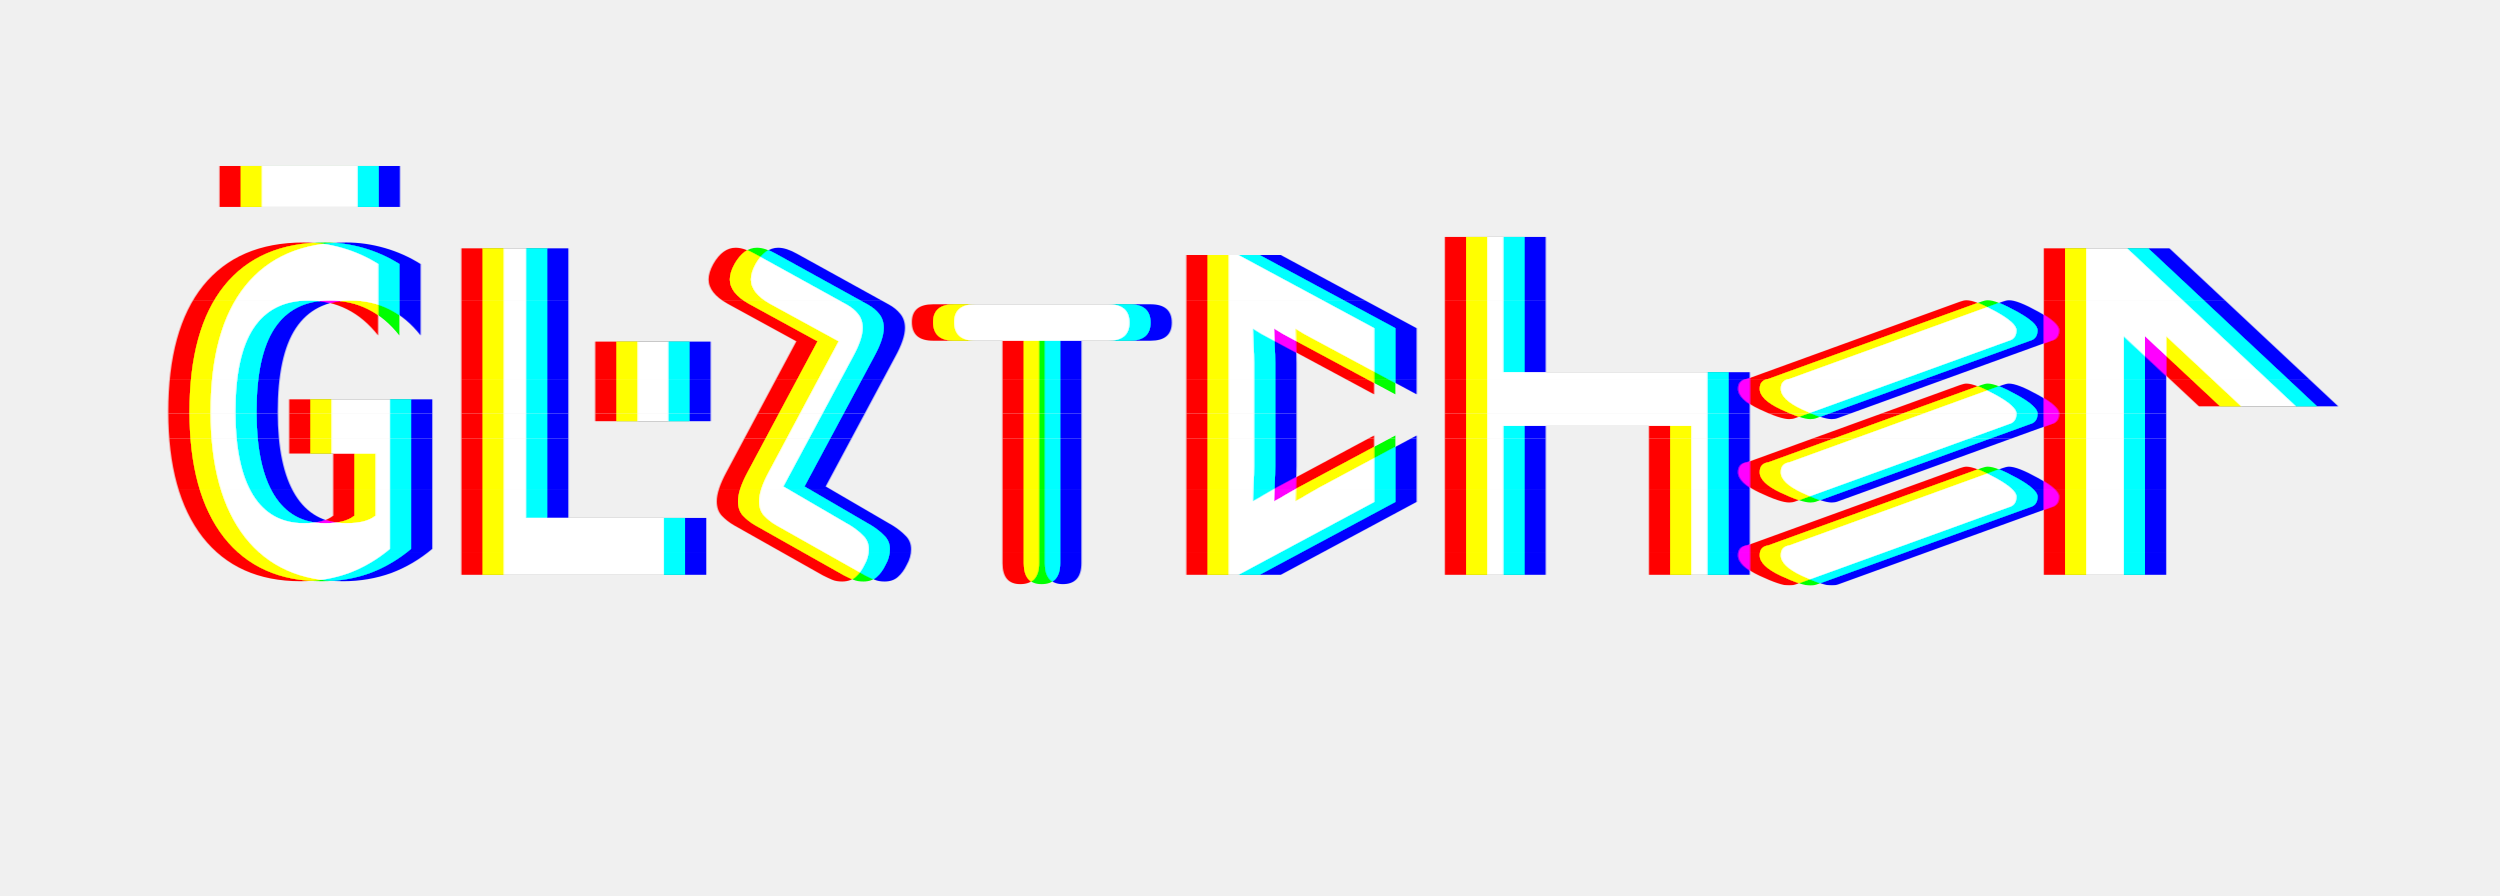
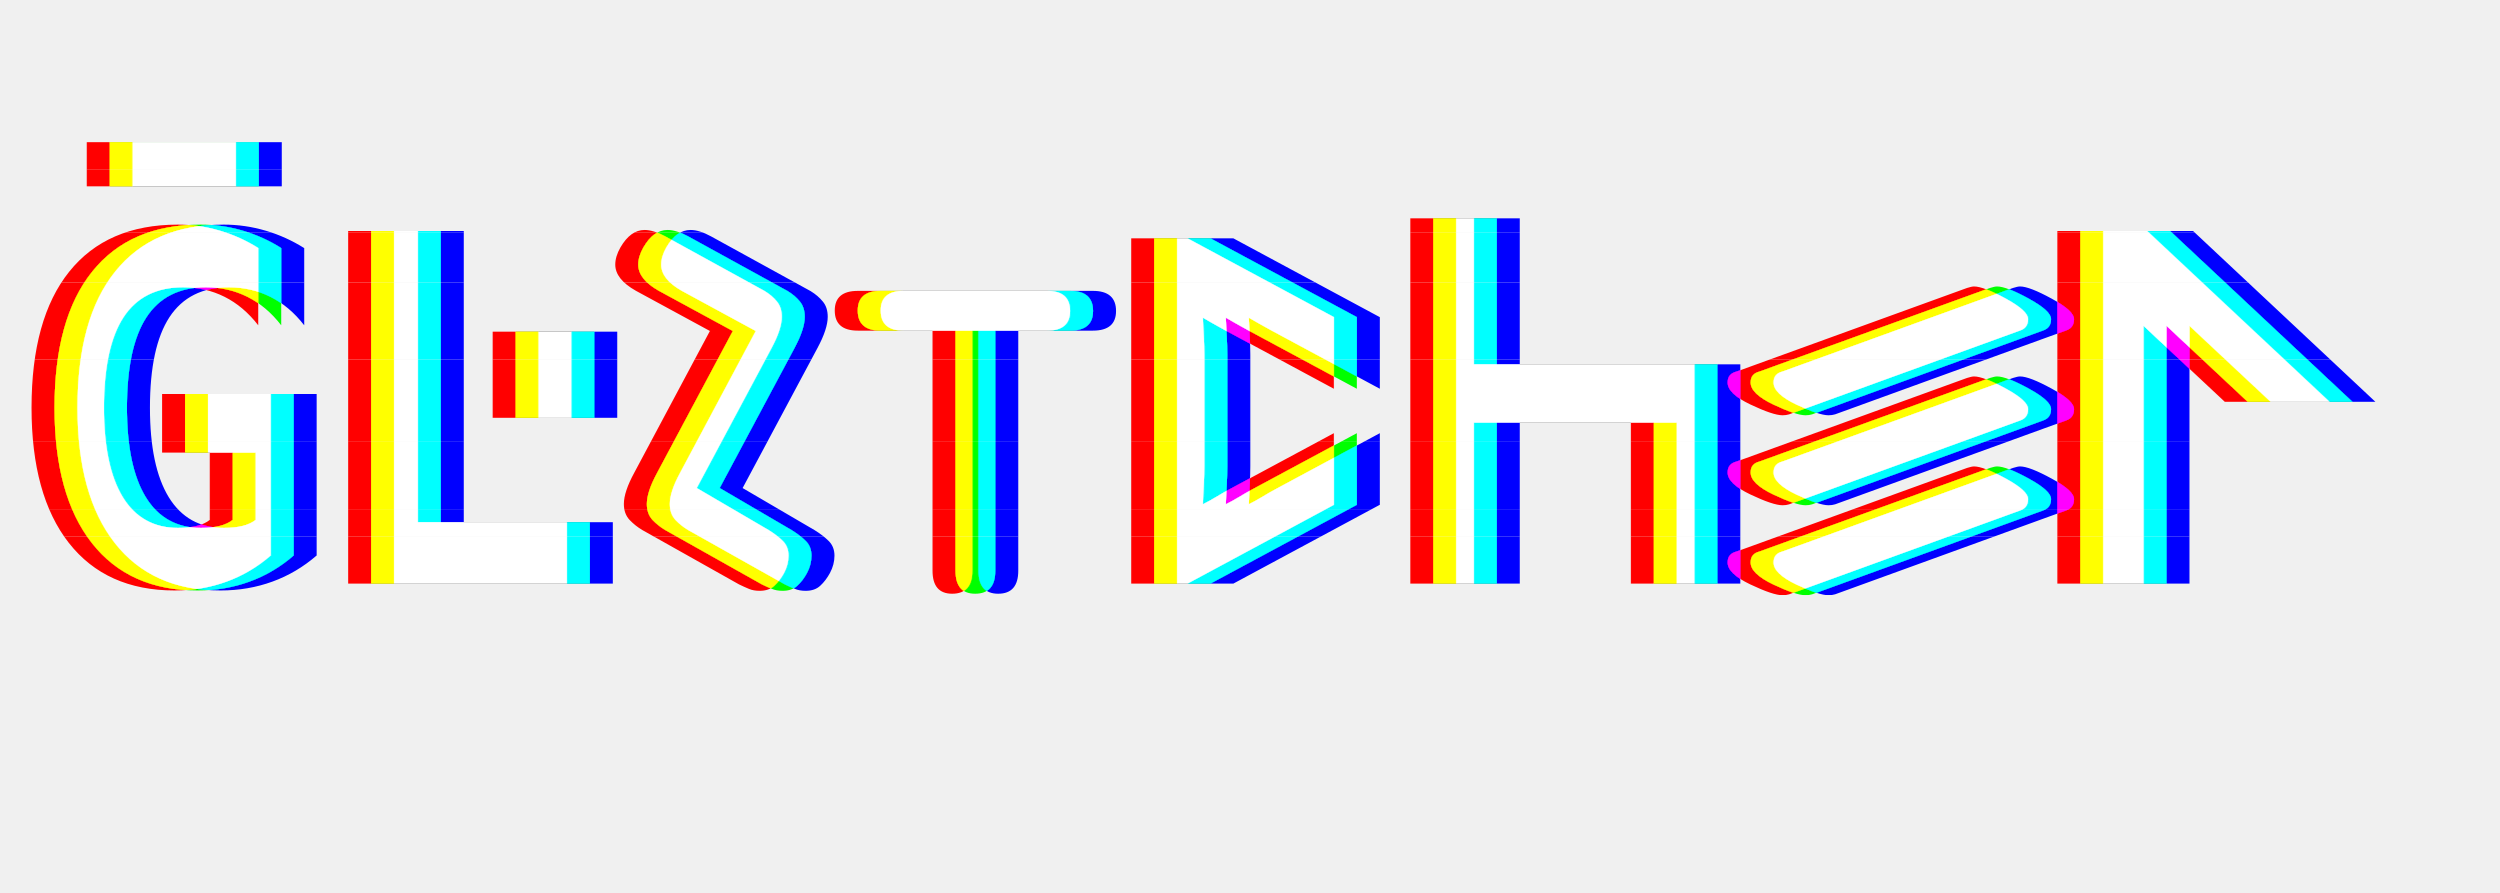
- <svg xmlns="http://www.w3.org/2000/svg" width="133.994px" height="48px" viewBox="0 0 133.994 48">
-   <text filter="url(#glitch)" fill="#FFFFFF" font-family="monospace, serif" font-weight="bolder" font-size="24" text-anchor="middle" dominant-baseline="middle" x="50%" y="50%">ḠĿ𐪌𐌕ꛕ𖩘꠵ⵤ</text>
+ <svg xmlns="http://www.w3.org/2000/svg" width="336px" height="120px" viewBox="0 0 336 120">
+   <text filter="url(#glitch)" fill="#FFFFFF" font-family="monospace, serif" font-weight="bolder" font-size="65" text-anchor="middle" dominant-baseline="middle" x="48%" y="50%">ḠĿ𐪌𐌕ꛕ𖩘꠵ⵤ</text>
  <defs>
    <filter id="glitch" primitiveUnits="objectBoundingBox" x="-10%" y="0%" width="120%" height="100%">
      <feColorMatrix in="SourceGraphic" result="red" type="matrix" values="1 0 0 0 0 0 0 0 0 0 0 0 0 0 0 0 0 0 1 0" />
      <feColorMatrix in="SourceGraphic" result="green" type="matrix" values="0 0 0 0 0 0 1 0 0 0 0 0 0 0 0 0 0 0 1 0" />
      <feColorMatrix in="SourceGraphic" result="blue" type="matrix" values="0 0 0 0 0 0 0 0 0 0 0 0 1 0 0 0 0 0 1 0" />
      <feOffset in="red" result="red-shifted" dx="-0.01" dy="0">
-         <animate attributeName="dx" keyTimes="0;0.098;0.276;0.393;0.42;0.45;0.876;1" values="0.009;0.001;0.002;0.012;0.01;0.002;0.004;0.011" begin="0" dur="6.2s" calcMode="discrete" repeatCount="indefinite" fill="freeze" />
-         <animate attributeName="dy" keyTimes="0;0.098;0.276;0.393;0.42;0.45;0.876;1" values="0.009;0.001;0.002;0.012;0.01;0.002;0.004;0.011" begin="0" dur="6.2s" calcMode="discrete" repeatCount="indefinite" fill="freeze" />
+         <animate attributeName="dx" keyTimes="0;0.088;0.227;0.249;0.251;0.335;0.927;1" values="0.003;0.027;0.017;0.017;0.004;0.029;0.004;0.028" begin="0" dur="5s" calcMode="discrete" repeatCount="indefinite" fill="freeze" />
+         <animate attributeName="dy" keyTimes="0;0.088;0.227;0.249;0.251;0.335;0.927;1" values="0.003;0.027;0.017;0.017;0.004;0.029;0.004;0.028" begin="0" dur="5s" calcMode="discrete" repeatCount="indefinite" fill="freeze" />
      </feOffset>
      <feOffset in="blue" result="blue-shifted" dx="0.01" dy="0">
-         <animate attributeName="dx" keyTimes="0;0.311;0.344;0.446;0.86;0.862;0.955;1" values="0.005;0.011;0.009;0.009;0.004;0.004;0.008;0.003" begin="0" dur="6.82s" calcMode="discrete" repeatCount="indefinite" fill="freeze" />
-         <animate attributeName="dy" keyTimes="0;0.311;0.344;0.446;0.86;0.862;0.955;1" values="0.005;0.011;0.009;0.009;0.004;0.004;0.008;0.003" begin="0" dur="6.82s" calcMode="discrete" repeatCount="indefinite" fill="freeze" />
+         <animate attributeName="dx" keyTimes="0;0.125;0.218;0.251;0.305;0.634;0.842;1" values="0.026;0.028;0.014;0.001;0.004;0.005;0.004;0.011" begin="0" dur="5.5s" calcMode="discrete" repeatCount="indefinite" fill="freeze" />
+         <animate attributeName="dy" keyTimes="0;0.125;0.218;0.251;0.305;0.634;0.842;1" values="0.026;0.028;0.014;0.001;0.004;0.005;0.004;0.011" begin="0" dur="5.5s" calcMode="discrete" repeatCount="indefinite" fill="freeze" />
      </feOffset>
      <feBlend mode="screen" in="red-shifted" in2="green" result="red-green" />
      <feBlend mode="screen" in="red-green" in2="blue-shifted" result="blended" />
-       <feOffset in="blended" dx="0" dy="0" y="0%" height="13%" result="slice_0">
-         <animate attributeName="dx" keyTimes="0;0.399;0.437;0.438;0.529;0.598;0.698;1" values="0.041;0.04;0.02;0.007;0.027;0.035;0.041;0.001" begin="0s" dur="1.54s" calcMode="discrete" repeatCount="indefinite" fill="freeze" />
-         <animate attributeName="dy" keyTimes="0;0.399;0.437;0.438;0.529;0.598;0.698;1" values="0.041;0.04;0.02;0.007;0.027;0.035;0.041;0.001" begin="0s" dur="1.54s" calcMode="discrete" repeatCount="indefinite" fill="freeze" />
+       <feOffset in="blended" dx="0" dy="0" y="0%" height="6%" result="slice_0">
+         <animate attributeName="dx" keyTimes="0;0.265;0.424;0.573;0.793;0.863;0.96;1" values="0.019;0.014;0.026;0.002;0.009;0.024;0.004;0.017" begin="0s" dur="6.251s" calcMode="discrete" repeatCount="indefinite" fill="freeze" />
+         <animate attributeName="dy" keyTimes="0;0.265;0.424;0.573;0.793;0.863;0.96;1" values="0.019;0.014;0.026;0.002;0.009;0.024;0.004;0.017" begin="0s" dur="6.251s" calcMode="discrete" repeatCount="indefinite" fill="freeze" />
      </feOffset>
-       <feOffset in="blended" dx="0" dy="0" y="13%" height="19%" result="slice_1">
-         <animate attributeName="dx" keyTimes="0;0.482;0.554;0.658;0.935;0.943;0.998;1" values="0.009;0.04;0.031;0.037;0.037;0.001;0.034;0.005" begin="0s" dur="1.57s" calcMode="discrete" repeatCount="indefinite" fill="freeze" />
-         <animate attributeName="dy" keyTimes="0;0.482;0.554;0.658;0.935;0.943;0.998;1" values="0.009;0.04;0.031;0.037;0.037;0.001;0.034;0.005" begin="0s" dur="1.57s" calcMode="discrete" repeatCount="indefinite" fill="freeze" />
+       <feOffset in="blended" dx="0" dy="0" y="6%" height="14%" result="slice_1">
+         <animate attributeName="dx" keyTimes="0;0.299;0.37;0.643;0.757;0.867;0.872;1" values="0.018;0.019;0.005;0.019;0.022;0.013;0.023;0.028" begin="0s" dur="5.963s" calcMode="discrete" repeatCount="indefinite" fill="freeze" />
+         <animate attributeName="dy" keyTimes="0;0.299;0.37;0.643;0.757;0.867;0.872;1" values="0.018;0.019;0.005;0.019;0.022;0.013;0.023;0.028" begin="0s" dur="5.963s" calcMode="discrete" repeatCount="indefinite" fill="freeze" />
      </feOffset>
-       <feOffset in="blended" dx="0" dy="0" y="32%" height="19%" result="slice_2">
-         <animate attributeName="dx" keyTimes="0;0.138;0.216;0.498;0.567;0.65;0.844;1" values="0.009;0.022;0.019;0.004;0.024;0.013;0.017;0.008" begin="0s" dur="1.7s" calcMode="discrete" repeatCount="indefinite" fill="freeze" />
-         <animate attributeName="dy" keyTimes="0;0.138;0.216;0.498;0.567;0.65;0.844;1" values="0.009;0.022;0.019;0.004;0.024;0.013;0.017;0.008" begin="0s" dur="1.7s" calcMode="discrete" repeatCount="indefinite" fill="freeze" />
+       <feOffset in="blended" dx="0" dy="0" y="20%" height="11%" result="slice_2">
+         <animate attributeName="dx" keyTimes="0;0.315;0.439;0.589;0.743;0.854;0.996;1" values="0.02;0.017;0.001;0.008;0.013;0.028;0.013;0.023" begin="0s" dur="5.373s" calcMode="discrete" repeatCount="indefinite" fill="freeze" />
+         <animate attributeName="dy" keyTimes="0;0.315;0.439;0.589;0.743;0.854;0.996;1" values="0.02;0.017;0.001;0.008;0.013;0.028;0.013;0.023" begin="0s" dur="5.373s" calcMode="discrete" repeatCount="indefinite" fill="freeze" />
      </feOffset>
-       <feOffset in="blended" dx="0" dy="0" y="51%" height="8%" result="slice_3">
-         <animate attributeName="dx" keyTimes="0;0.208;0.377;0.514;0.625;0.787;0.926;1" values="0.041;0.01;0.022;0.034;0.005;0.008;0.025;0.01" begin="0s" dur="1.31s" calcMode="discrete" repeatCount="indefinite" fill="freeze" />
-         <animate attributeName="dy" keyTimes="0;0.208;0.377;0.514;0.625;0.787;0.926;1" values="0.041;0.01;0.022;0.034;0.005;0.008;0.025;0.01" begin="0s" dur="1.31s" calcMode="discrete" repeatCount="indefinite" fill="freeze" />
+       <feOffset in="blended" dx="0" dy="0" y="31%" height="17%" result="slice_3">
+         <animate attributeName="dx" keyTimes="0;0.085;0.207;0.305;0.395;0.725;0.833;1" values="0.027;0.004;0.029;0.013;0.019;0.003;0.026;0.011" begin="0s" dur="6.641s" calcMode="discrete" repeatCount="indefinite" fill="freeze" />
+         <animate attributeName="dy" keyTimes="0;0.085;0.207;0.305;0.395;0.725;0.833;1" values="0.027;0.004;0.029;0.013;0.019;0.003;0.026;0.011" begin="0s" dur="6.641s" calcMode="discrete" repeatCount="indefinite" fill="freeze" />
      </feOffset>
-       <feOffset in="blended" dx="0" dy="0" y="59%" height="6%" result="slice_4">
-         <animate attributeName="dx" keyTimes="0;0.108;0.126;0.137;0.438;0.55;0.964;1" values="0.033;0.03;0.004;0.017;0.007;0.035;0.027;0.019" begin="0s" dur="1.61s" calcMode="discrete" repeatCount="indefinite" fill="freeze" />
-         <animate attributeName="dy" keyTimes="0;0.108;0.126;0.137;0.438;0.55;0.964;1" values="0.033;0.03;0.004;0.017;0.007;0.035;0.027;0.019" begin="0s" dur="1.61s" calcMode="discrete" repeatCount="indefinite" fill="freeze" />
+       <feOffset in="blended" dx="0" dy="0" y="48%" height="18%" result="slice_4">
+         <animate attributeName="dx" keyTimes="0;0.133;0.204;0.538;0.658;0.731;0.873;1" values="0.02;0.022;0.02;0.022;0.023;0.003;0.002;0.014" begin="0s" dur="7.434s" calcMode="discrete" repeatCount="indefinite" fill="freeze" />
+         <animate attributeName="dy" keyTimes="0;0.133;0.204;0.538;0.658;0.731;0.873;1" values="0.02;0.022;0.02;0.022;0.023;0.003;0.002;0.014" begin="0s" dur="7.434s" calcMode="discrete" repeatCount="indefinite" fill="freeze" />
      </feOffset>
-       <feOffset in="blended" dx="0" dy="0" y="65%" height="12%" result="slice_5">
-         <animate attributeName="dx" keyTimes="0;0.184;0.403;0.434;0.496;0.692;0.709;1" values="0.027;0.022;0.033;0.024;0.003;0.002;0.029;0.026" begin="0s" dur="1.32s" calcMode="discrete" repeatCount="indefinite" fill="freeze" />
-         <animate attributeName="dy" keyTimes="0;0.184;0.403;0.434;0.496;0.692;0.709;1" values="0.027;0.022;0.033;0.024;0.003;0.002;0.029;0.026" begin="0s" dur="1.32s" calcMode="discrete" repeatCount="indefinite" fill="freeze" />
+       <feOffset in="blended" dx="0" dy="0" y="66%" height="15%" result="slice_5">
+         <animate attributeName="dx" keyTimes="0;0.199;0.259;0.426;0.441;0.504;0.918;1" values="0.013;0.001;0.021;0.014;0.029;0.019;0.013;0.005" begin="0s" dur="6.027s" calcMode="discrete" repeatCount="indefinite" fill="freeze" />
+         <animate attributeName="dy" keyTimes="0;0.199;0.259;0.426;0.441;0.504;0.918;1" values="0.013;0.001;0.021;0.014;0.029;0.019;0.013;0.005" begin="0s" dur="6.027s" calcMode="discrete" repeatCount="indefinite" fill="freeze" />
      </feOffset>
-       <feOffset in="blended" dx="0" dy="0" y="77%" height="15%" result="slice_6">
-         <animate attributeName="dx" keyTimes="0;0.149;0.269;0.312;0.748;0.774;0.86;1" values="0.011;0.019;0.033;0.021;0.015;0.017;0.024;0.008" begin="0s" dur="1.43s" calcMode="discrete" repeatCount="indefinite" fill="freeze" />
-         <animate attributeName="dy" keyTimes="0;0.149;0.269;0.312;0.748;0.774;0.86;1" values="0.011;0.019;0.033;0.021;0.015;0.017;0.024;0.008" begin="0s" dur="1.43s" calcMode="discrete" repeatCount="indefinite" fill="freeze" />
+       <feOffset in="blended" dx="0" dy="0" y="81%" height="6%" result="slice_6">
+         <animate attributeName="dx" keyTimes="0;0.13;0.256;0.457;0.495;0.826;0.903;1" values="0.011;0.004;0.005;0.012;0.021;0.026;0.021;0.007" begin="0s" dur="5.133s" calcMode="discrete" repeatCount="indefinite" fill="freeze" />
+         <animate attributeName="dy" keyTimes="0;0.13;0.256;0.457;0.495;0.826;0.903;1" values="0.011;0.004;0.005;0.012;0.021;0.026;0.021;0.007" begin="0s" dur="5.133s" calcMode="discrete" repeatCount="indefinite" fill="freeze" />
      </feOffset>
-       <feOffset in="blended" dx="0" dy="0" y="92%" height="8%" result="slice_7">
-         <animate attributeName="dx" keyTimes="0;0.251;0.398;0.463;0.607;0.683;0.92;1" values="0.031;0.036;0.021;0.032;0.001;0.022;0.002;0.003" begin="0s" dur="1.13s" calcMode="discrete" repeatCount="indefinite" fill="freeze" />
-         <animate attributeName="dy" keyTimes="0;0.251;0.398;0.463;0.607;0.683;0.92;1" values="0.031;0.036;0.021;0.032;0.001;0.022;0.002;0.003" begin="0s" dur="1.13s" calcMode="discrete" repeatCount="indefinite" fill="freeze" />
+       <feOffset in="blended" dx="0" dy="0" y="87%" height="13%" result="slice_7">
+         <animate attributeName="dx" keyTimes="0;0.239;0.4;0.473;0.588;0.593;0.737;1" values="0.005;0.002;0.014;0.004;0.029;0.008;0.006;0.03" begin="0s" dur="5.383s" calcMode="discrete" repeatCount="indefinite" fill="freeze" />
+         <animate attributeName="dy" keyTimes="0;0.239;0.4;0.473;0.588;0.593;0.737;1" values="0.005;0.002;0.014;0.004;0.029;0.008;0.006;0.03" begin="0s" dur="5.383s" calcMode="discrete" repeatCount="indefinite" fill="freeze" />
      </feOffset>
      <feMerge>
        <feMergeNode in="slice_0" />
        <feMergeNode in="slice_1" />
        <feMergeNode in="slice_2" />
        <feMergeNode in="slice_3" />
        <feMergeNode in="slice_4" />
        <feMergeNode in="slice_5" />
        <feMergeNode in="slice_6" />
        <feMergeNode in="slice_7" />
      </feMerge>
    </filter>
  </defs>
</svg>
